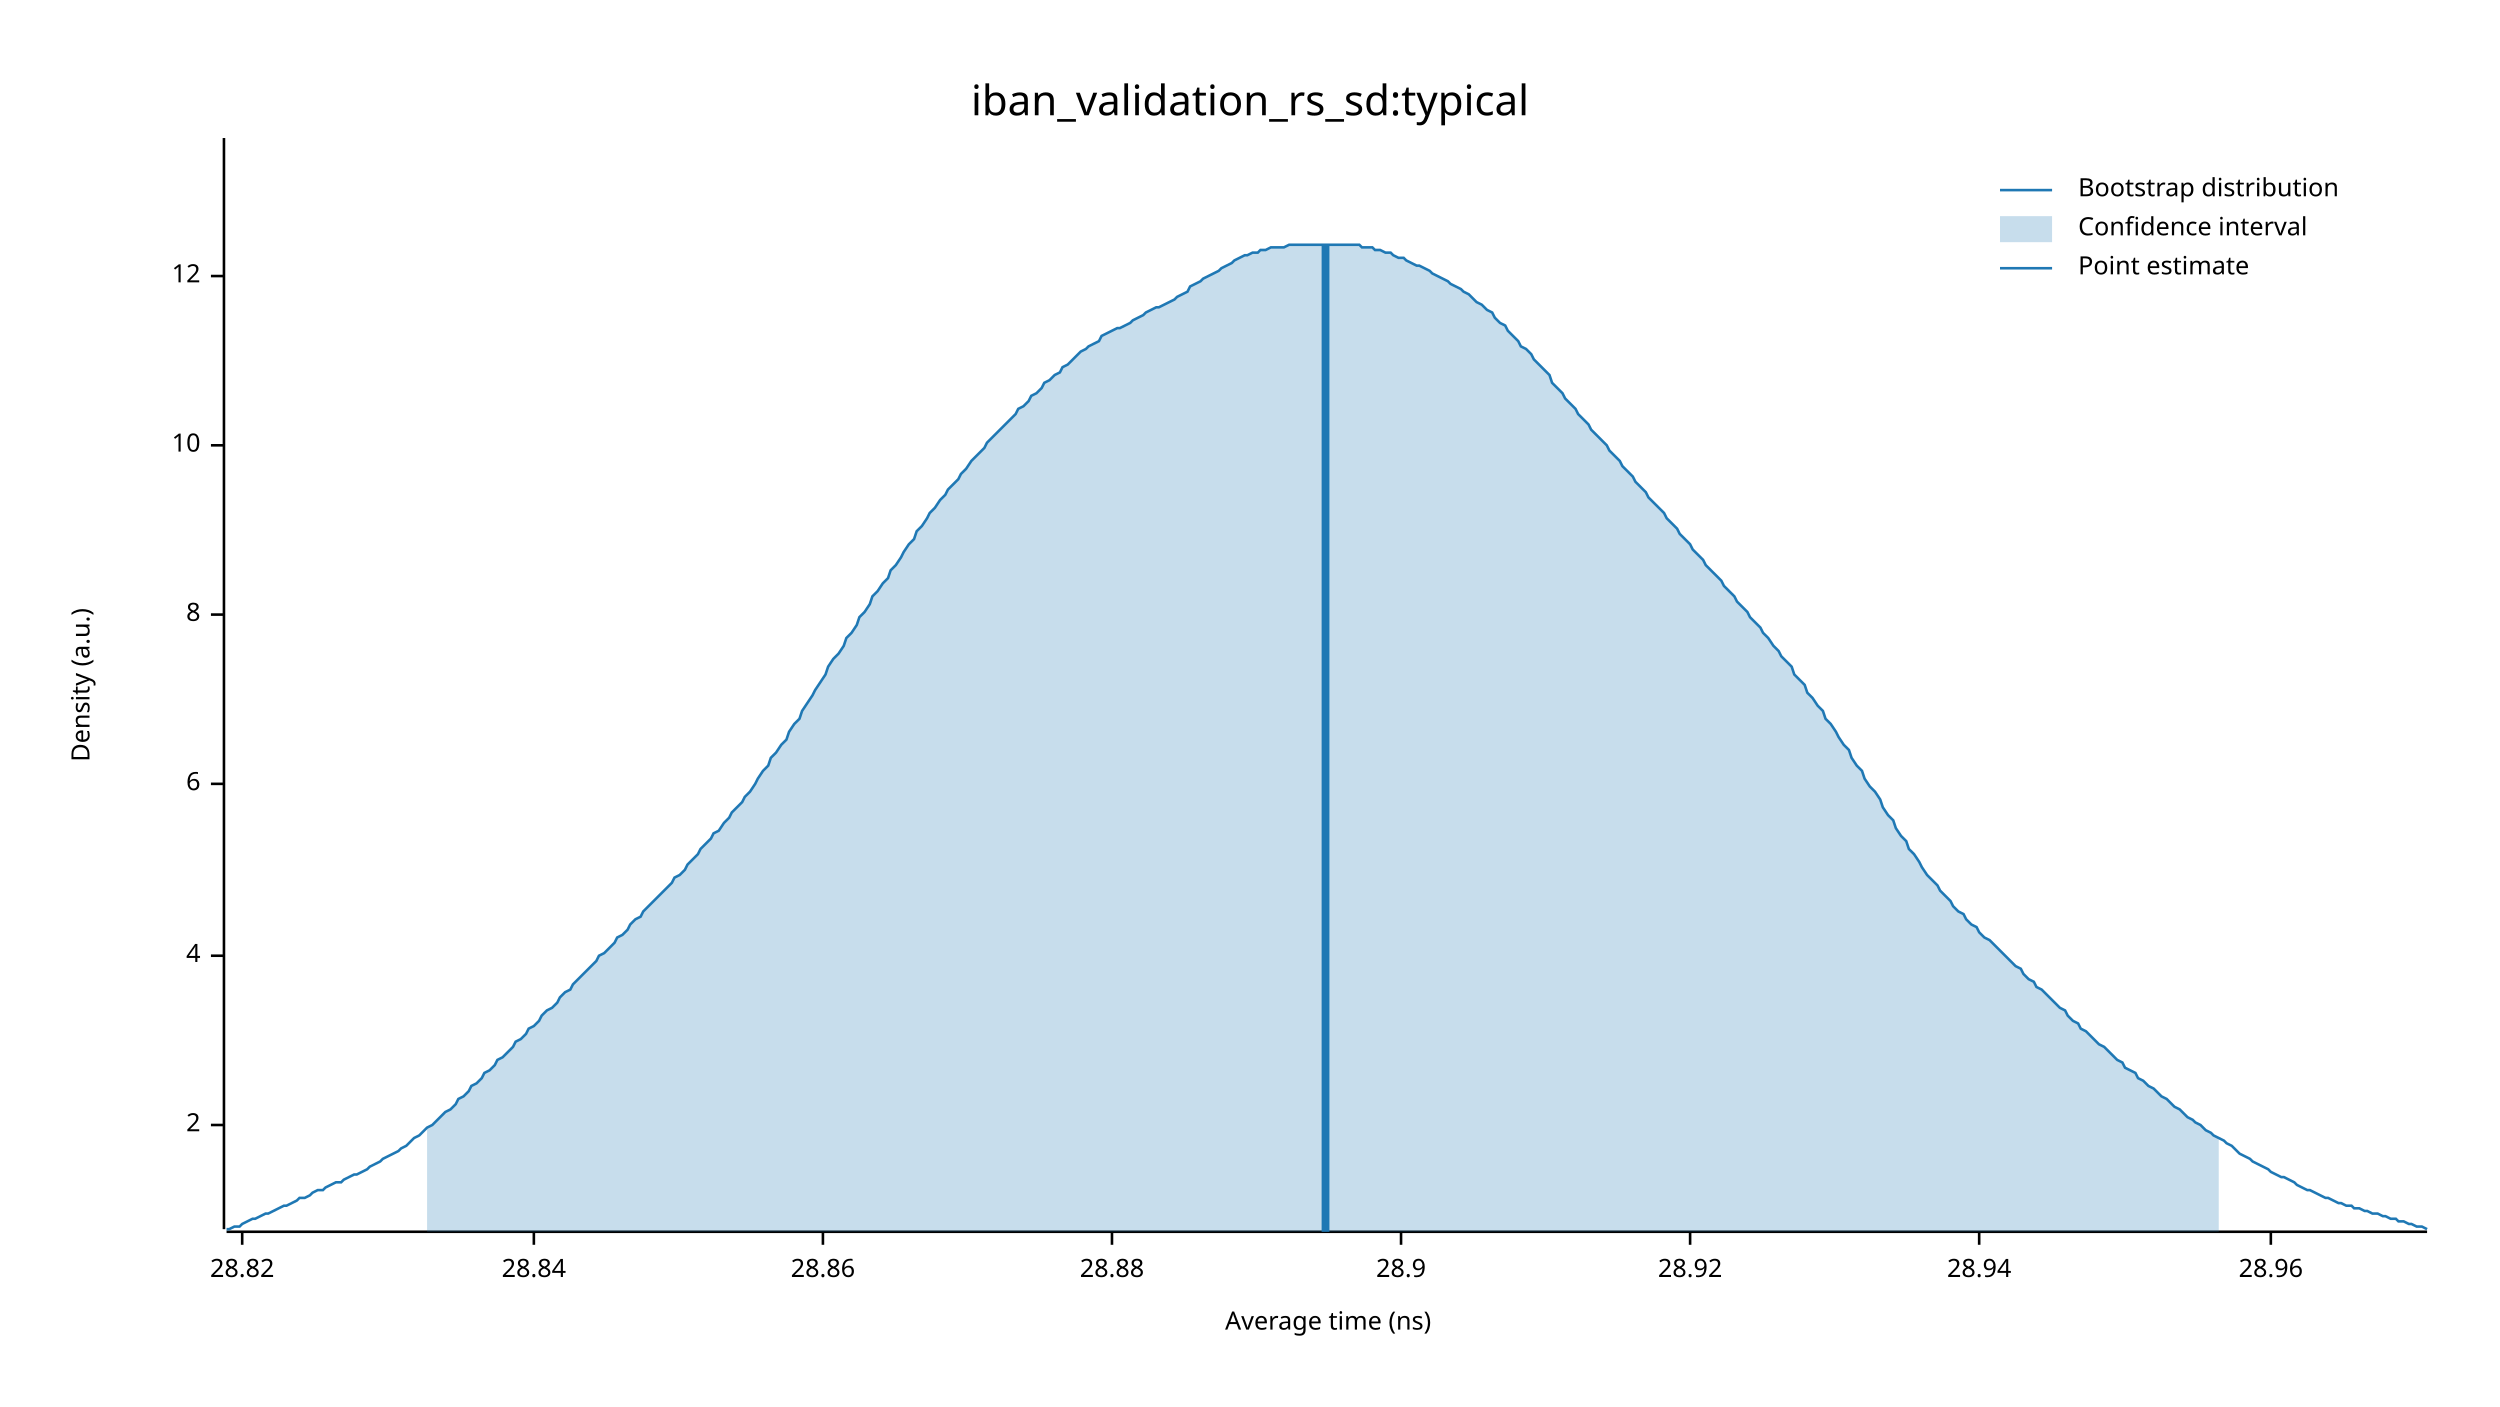
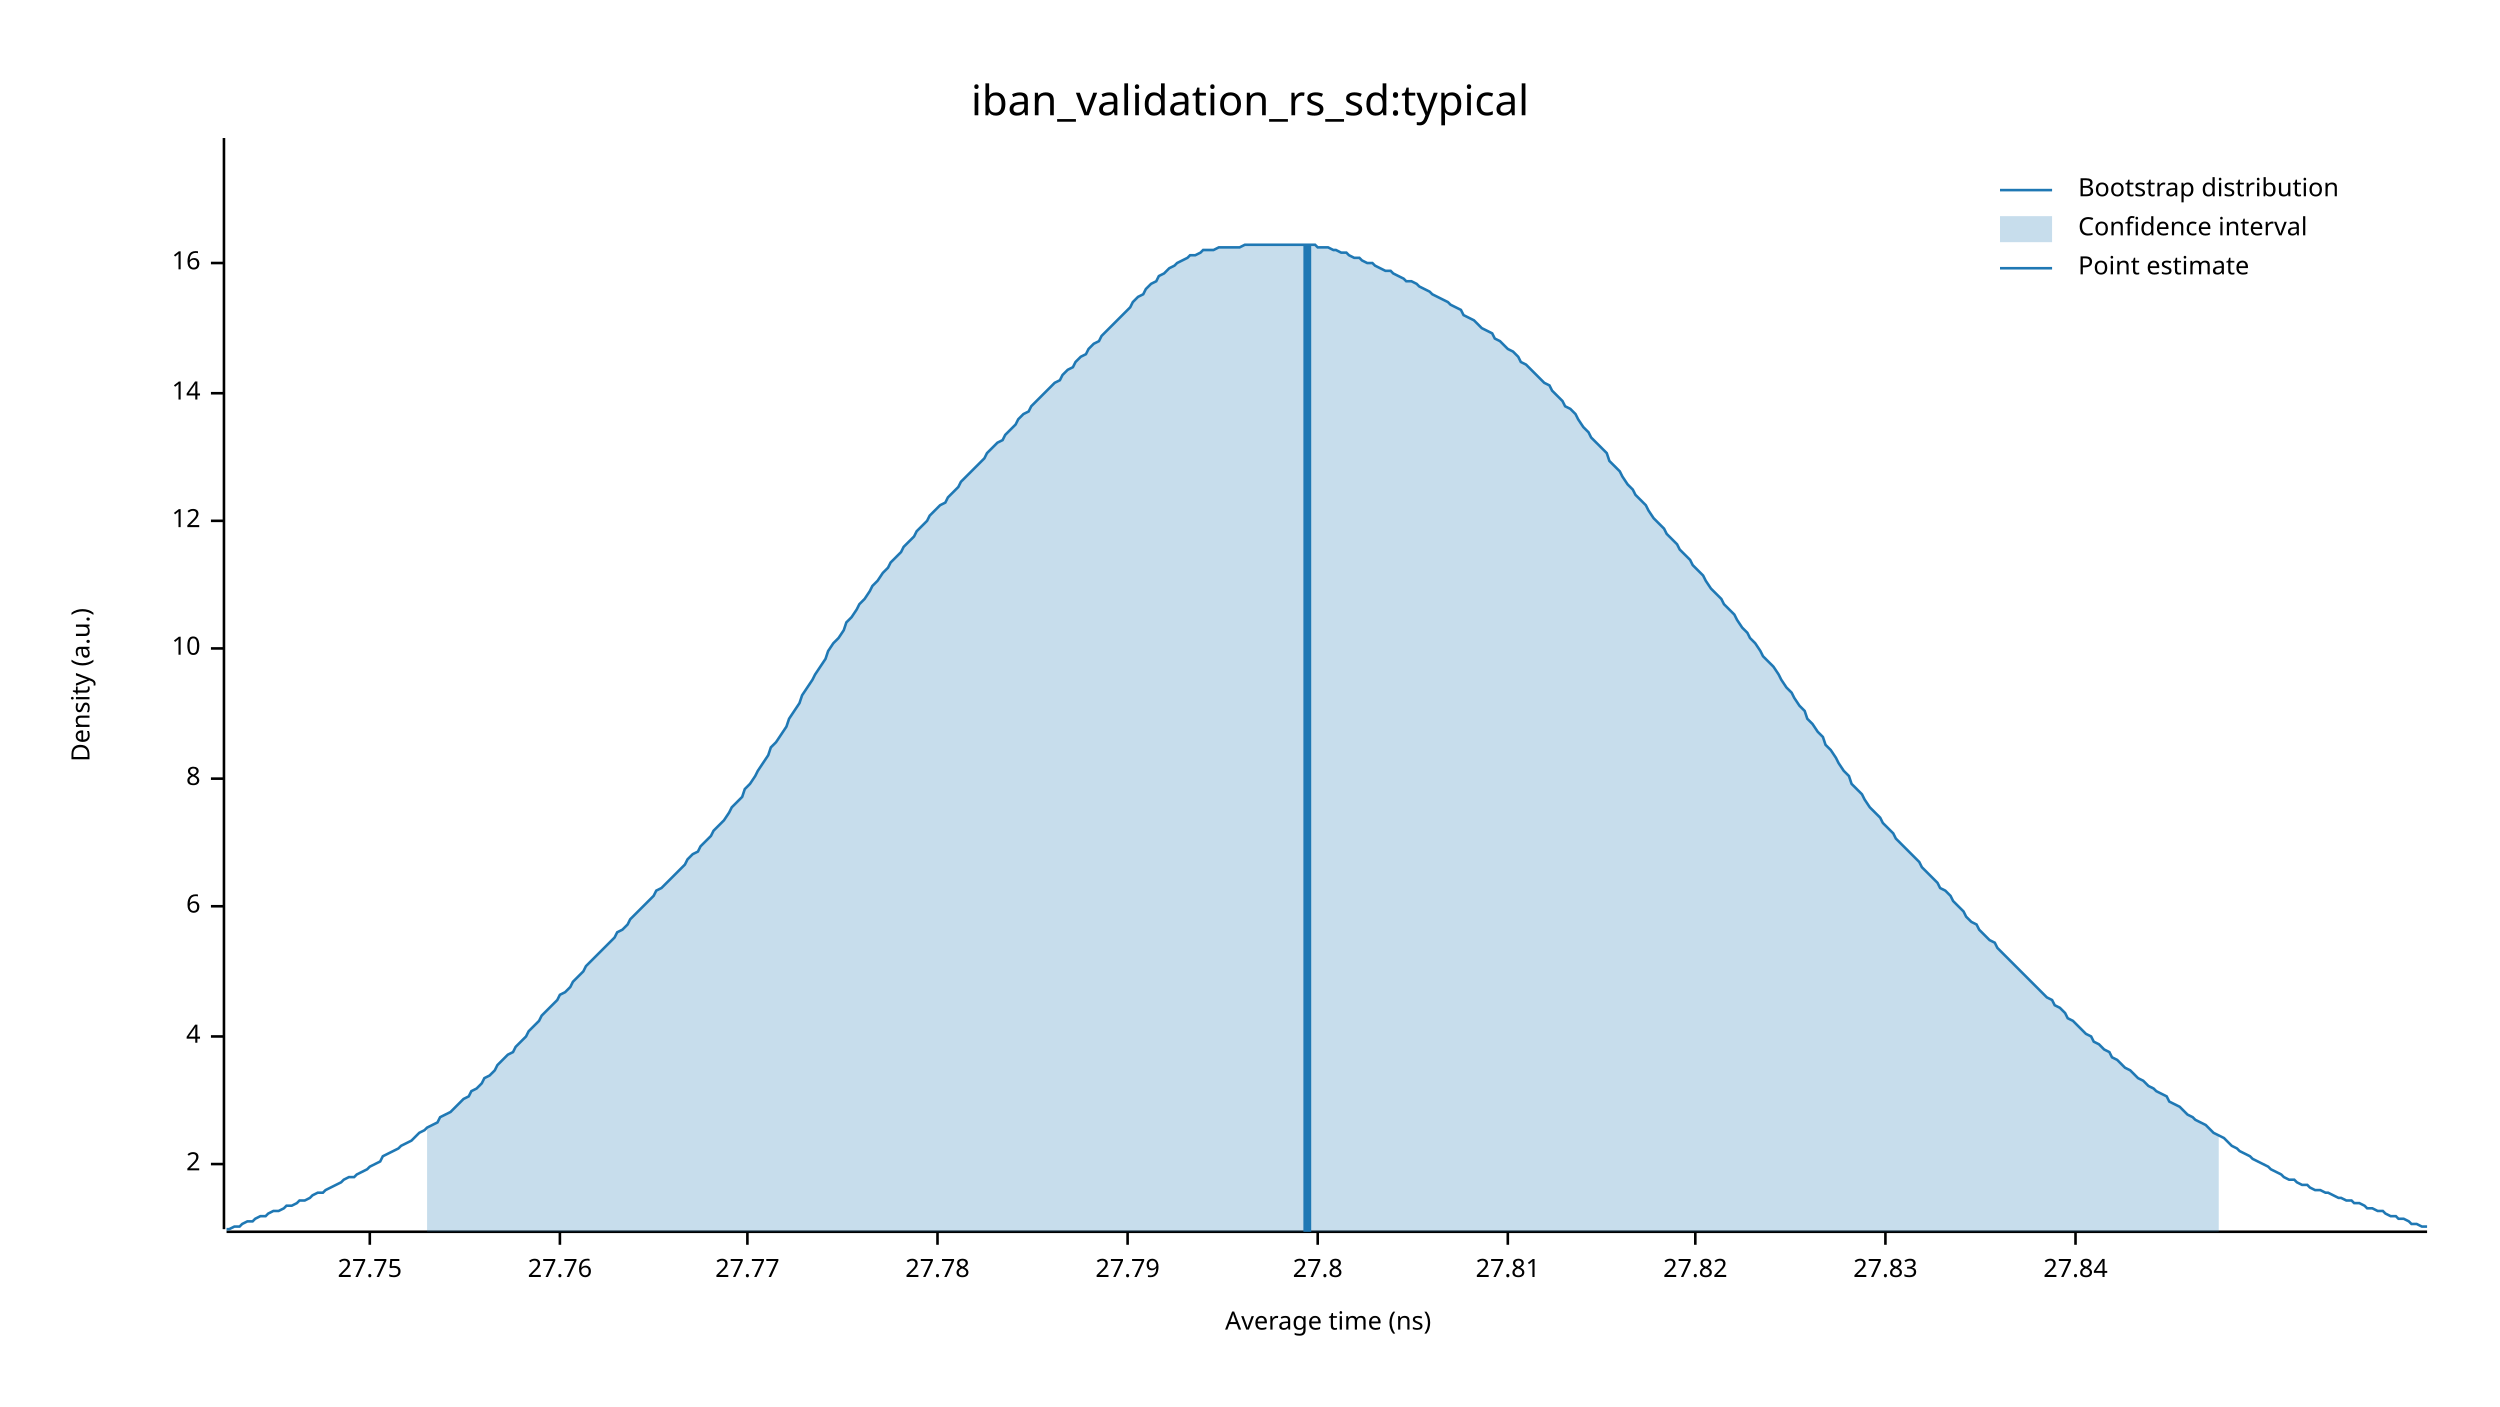
<svg xmlns="http://www.w3.org/2000/svg" width="960" height="540" viewBox="0 0 960 540">
  <text x="480" y="32" dy="0.76em" text-anchor="middle" font-family="sans-serif" font-size="16.129" opacity="1" fill="#000000">
iban_validation_rs_sd:typical
</text>
  <text x="27" y="263" dy="0.76em" text-anchor="middle" font-family="sans-serif" font-size="9.677" opacity="1" fill="#000000" transform="rotate(270, 27, 263)">
Density (a.u.)
</text>
  <text x="510" y="513" dy="-0.5ex" text-anchor="middle" font-family="sans-serif" font-size="9.677" opacity="1" fill="#000000">
Average time (ns)
</text>
  <polyline fill="none" opacity="1" stroke="#000000" stroke-width="1" points="86,53 86,472 " />
-   <text x="77" y="432" dy="0.5ex" text-anchor="end" font-family="sans-serif" font-size="9.677" opacity="1" fill="#000000">
+   <text x="77" y="447" dy="0.5ex" text-anchor="end" font-family="sans-serif" font-size="9.677" opacity="1" fill="#000000">
2
</text>
-   <polyline fill="none" opacity="1" stroke="#000000" stroke-width="1" points="81,432 86,432 " />
-   <text x="77" y="367" dy="0.5ex" text-anchor="end" font-family="sans-serif" font-size="9.677" opacity="1" fill="#000000">
+   <polyline fill="none" opacity="1" stroke="#000000" stroke-width="1" points="81,447 86,447 " />
+   <text x="77" y="398" dy="0.5ex" text-anchor="end" font-family="sans-serif" font-size="9.677" opacity="1" fill="#000000">
4
</text>
-   <polyline fill="none" opacity="1" stroke="#000000" stroke-width="1" points="81,367 86,367 " />
-   <text x="77" y="301" dy="0.5ex" text-anchor="end" font-family="sans-serif" font-size="9.677" opacity="1" fill="#000000">
+   <polyline fill="none" opacity="1" stroke="#000000" stroke-width="1" points="81,398 86,398 " />
+   <text x="77" y="348" dy="0.5ex" text-anchor="end" font-family="sans-serif" font-size="9.677" opacity="1" fill="#000000">
6
</text>
-   <polyline fill="none" opacity="1" stroke="#000000" stroke-width="1" points="81,301 86,301 " />
-   <text x="77" y="236" dy="0.5ex" text-anchor="end" font-family="sans-serif" font-size="9.677" opacity="1" fill="#000000">
+   <polyline fill="none" opacity="1" stroke="#000000" stroke-width="1" points="81,348 86,348 " />
+   <text x="77" y="299" dy="0.5ex" text-anchor="end" font-family="sans-serif" font-size="9.677" opacity="1" fill="#000000">
8
</text>
-   <polyline fill="none" opacity="1" stroke="#000000" stroke-width="1" points="81,236 86,236 " />
-   <text x="77" y="171" dy="0.5ex" text-anchor="end" font-family="sans-serif" font-size="9.677" opacity="1" fill="#000000">
+   <polyline fill="none" opacity="1" stroke="#000000" stroke-width="1" points="81,299 86,299 " />
+   <text x="77" y="249" dy="0.5ex" text-anchor="end" font-family="sans-serif" font-size="9.677" opacity="1" fill="#000000">
10
</text>
-   <polyline fill="none" opacity="1" stroke="#000000" stroke-width="1" points="81,171 86,171 " />
-   <text x="77" y="106" dy="0.5ex" text-anchor="end" font-family="sans-serif" font-size="9.677" opacity="1" fill="#000000">
+   <polyline fill="none" opacity="1" stroke="#000000" stroke-width="1" points="81,249 86,249 " />
+   <text x="77" y="200" dy="0.5ex" text-anchor="end" font-family="sans-serif" font-size="9.677" opacity="1" fill="#000000">
12
</text>
-   <polyline fill="none" opacity="1" stroke="#000000" stroke-width="1" points="81,106 86,106 " />
+   <polyline fill="none" opacity="1" stroke="#000000" stroke-width="1" points="81,200 86,200 " />
+   <text x="77" y="151" dy="0.5ex" text-anchor="end" font-family="sans-serif" font-size="9.677" opacity="1" fill="#000000">
+ 14
+ </text>
+   <polyline fill="none" opacity="1" stroke="#000000" stroke-width="1" points="81,151 86,151 " />
+   <text x="77" y="101" dy="0.5ex" text-anchor="end" font-family="sans-serif" font-size="9.677" opacity="1" fill="#000000">
+ 16
+ </text>
+   <polyline fill="none" opacity="1" stroke="#000000" stroke-width="1" points="81,101 86,101 " />
  <polyline fill="none" opacity="1" stroke="#000000" stroke-width="1" points="87,473 932,473 " />
-   <text x="93" y="483" dy="0.76em" text-anchor="middle" font-family="sans-serif" font-size="9.677" opacity="1" fill="#000000">
- 28.82
+   <text x="142" y="483" dy="0.76em" text-anchor="middle" font-family="sans-serif" font-size="9.677" opacity="1" fill="#000000">
+ 27.75
</text>
-   <polyline fill="none" opacity="1" stroke="#000000" stroke-width="1" points="93,473 93,478 " />
-   <text x="205" y="483" dy="0.76em" text-anchor="middle" font-family="sans-serif" font-size="9.677" opacity="1" fill="#000000">
- 28.84
+   <polyline fill="none" opacity="1" stroke="#000000" stroke-width="1" points="142,473 142,478 " />
+   <text x="215" y="483" dy="0.76em" text-anchor="middle" font-family="sans-serif" font-size="9.677" opacity="1" fill="#000000">
+ 27.76
</text>
-   <polyline fill="none" opacity="1" stroke="#000000" stroke-width="1" points="205,473 205,478 " />
-   <text x="316" y="483" dy="0.76em" text-anchor="middle" font-family="sans-serif" font-size="9.677" opacity="1" fill="#000000">
- 28.86
+   <polyline fill="none" opacity="1" stroke="#000000" stroke-width="1" points="215,473 215,478 " />
+   <text x="287" y="483" dy="0.76em" text-anchor="middle" font-family="sans-serif" font-size="9.677" opacity="1" fill="#000000">
+ 27.77
</text>
-   <polyline fill="none" opacity="1" stroke="#000000" stroke-width="1" points="316,473 316,478 " />
-   <text x="427" y="483" dy="0.76em" text-anchor="middle" font-family="sans-serif" font-size="9.677" opacity="1" fill="#000000">
- 28.88
+   <polyline fill="none" opacity="1" stroke="#000000" stroke-width="1" points="287,473 287,478 " />
+   <text x="360" y="483" dy="0.76em" text-anchor="middle" font-family="sans-serif" font-size="9.677" opacity="1" fill="#000000">
+ 27.78
</text>
-   <polyline fill="none" opacity="1" stroke="#000000" stroke-width="1" points="427,473 427,478 " />
-   <text x="538" y="483" dy="0.76em" text-anchor="middle" font-family="sans-serif" font-size="9.677" opacity="1" fill="#000000">
- 28.9
+   <polyline fill="none" opacity="1" stroke="#000000" stroke-width="1" points="360,473 360,478 " />
+   <text x="433" y="483" dy="0.76em" text-anchor="middle" font-family="sans-serif" font-size="9.677" opacity="1" fill="#000000">
+ 27.79
</text>
-   <polyline fill="none" opacity="1" stroke="#000000" stroke-width="1" points="538,473 538,478 " />
-   <text x="649" y="483" dy="0.76em" text-anchor="middle" font-family="sans-serif" font-size="9.677" opacity="1" fill="#000000">
- 28.92
+   <polyline fill="none" opacity="1" stroke="#000000" stroke-width="1" points="433,473 433,478 " />
+   <text x="506" y="483" dy="0.76em" text-anchor="middle" font-family="sans-serif" font-size="9.677" opacity="1" fill="#000000">
+ 27.8
</text>
-   <polyline fill="none" opacity="1" stroke="#000000" stroke-width="1" points="649,473 649,478 " />
-   <text x="760" y="483" dy="0.76em" text-anchor="middle" font-family="sans-serif" font-size="9.677" opacity="1" fill="#000000">
- 28.94
+   <polyline fill="none" opacity="1" stroke="#000000" stroke-width="1" points="506,473 506,478 " />
+   <text x="579" y="483" dy="0.76em" text-anchor="middle" font-family="sans-serif" font-size="9.677" opacity="1" fill="#000000">
+ 27.81
</text>
-   <polyline fill="none" opacity="1" stroke="#000000" stroke-width="1" points="760,473 760,478 " />
-   <text x="872" y="483" dy="0.76em" text-anchor="middle" font-family="sans-serif" font-size="9.677" opacity="1" fill="#000000">
- 28.96
+   <polyline fill="none" opacity="1" stroke="#000000" stroke-width="1" points="579,473 579,478 " />
+   <text x="651" y="483" dy="0.76em" text-anchor="middle" font-family="sans-serif" font-size="9.677" opacity="1" fill="#000000">
+ 27.82
</text>
-   <polyline fill="none" opacity="1" stroke="#000000" stroke-width="1" points="872,473 872,478 " />
-   <polyline fill="none" opacity="1" stroke="#1F78B4" stroke-width="1" points="87,472 88,472 90,471 92,471 93,470 95,469 97,468 98,468 100,467 102,466 103,466 105,465 107,464 109,463 110,463 112,462 114,461 115,460 117,460 119,459 120,458 122,457 124,457 125,456 127,455 129,454 131,454 132,453 134,452 136,451 137,451 139,450 141,449 142,448 144,447 146,446 147,445 149,444 151,443 153,442 154,441 156,440 158,438 159,437 161,436 163,434 164,433 166,432 168,430 169,429 171,427 173,426 175,424 176,422 178,421 180,419 181,417 183,416 185,414 186,412 188,411 190,409 191,407 193,406 195,404 197,402 198,400 200,399 202,397 203,395 205,394 207,392 208,390 210,388 212,387 214,385 215,383 217,381 219,380 220,378 222,376 224,374 225,373 227,371 229,369 230,367 232,366 234,364 236,362 237,360 239,359 241,357 242,355 244,353 246,352 247,350 249,348 251,346 252,345 254,343 256,341 258,339 259,337 261,336 263,334 264,332 266,330 268,328 269,326 271,324 273,322 274,320 276,319 278,316 280,314 281,312 283,310 285,308 286,306 288,304 290,301 291,299 293,296 295,294 296,291 298,289 300,286 302,284 303,281 305,278 307,276 308,273 310,270 312,267 313,265 315,262 317,259 318,256 320,253 322,251 324,248 325,245 327,243 329,240 330,237 332,235 334,232 335,229 337,227 339,224 341,222 342,219 344,217 346,214 347,212 349,209 351,207 352,204 354,202 356,199 357,197 359,195 361,192 363,190 364,188 366,186 368,184 369,182 371,180 373,177 374,176 376,174 378,172 379,170 381,168 383,166 385,164 386,163 388,161 390,159 391,157 393,156 395,154 396,152 398,151 400,149 401,147 403,146 405,144 407,143 408,141 410,140 412,138 413,137 415,135 417,134 418,133 420,132 422,131 423,129 425,128 427,127 429,126 430,126 432,125 434,124 435,123 437,122 439,121 440,120 442,119 444,118 445,118 447,117 449,116 451,115 452,114 454,113 456,112 457,110 459,109 461,108 462,107 464,106 466,105 468,104 469,103 471,102 473,101 474,100 476,99 478,98 479,98 481,97 483,97 484,96 486,96 488,95 490,95 491,95 493,95 495,94 496,94 498,94 500,94 501,94 503,94 505,94 506,94 508,94 510,94 512,94 513,94 515,94 517,94 518,94 520,94 522,94 523,95 525,95 527,95 528,96 530,96 532,97 534,97 535,98 537,99 539,99 540,100 542,101 544,102 545,102 547,103 549,104 550,105 552,106 554,107 556,108 557,109 559,110 561,111 562,112 564,113 566,115 567,116 569,117 571,119 573,120 574,122 576,124 578,125 579,127 581,129 583,131 584,133 586,134 588,136 589,138 591,140 593,142 595,144 596,147 598,149 600,151 601,153 603,155 605,157 606,159 608,161 610,163 611,165 613,167 615,169 617,171 618,173 620,175 622,177 623,179 625,181 627,183 628,185 630,187 632,189 633,191 635,193 637,195 639,197 640,199 642,201 644,203 645,205 647,207 649,209 650,211 652,213 654,215 655,217 657,219 659,221 661,223 662,225 664,227 666,229 667,231 669,233 671,235 672,237 674,239 676,241 677,243 679,245 681,248 683,250 684,252 686,254 688,256 689,259 691,261 693,263 694,266 696,268 698,271 700,273 701,276 703,278 705,281 706,283 708,286 710,288 711,291 713,294 715,296 716,299 718,302 720,304 722,307 723,310 725,313 727,315 728,318 730,321 732,323 733,326 735,328 737,331 738,333 740,336 742,338 744,340 745,342 747,344 749,346 750,348 752,350 754,351 755,353 757,355 759,356 760,358 762,360 764,361 766,363 767,364 769,366 771,368 772,369 774,371 776,372 777,374 779,376 781,377 782,379 784,380 786,382 788,384 789,385 791,387 793,388 794,390 796,392 798,393 799,395 801,396 803,398 804,399 806,401 808,402 810,404 811,405 813,407 815,408 816,410 818,411 820,412 821,414 823,415 825,417 827,418 828,419 830,421 832,422 833,423 835,425 837,426 838,427 840,429 842,430 843,431 845,432 847,434 849,435 850,436 852,437 854,438 855,439 857,440 859,442 860,443 862,444 864,445 865,446 867,447 869,448 871,449 872,450 874,451 876,452 877,452 879,453 881,454 882,455 884,456 886,457 887,457 889,458 891,459 893,460 894,460 896,461 898,462 899,462 901,463 903,463 904,464 906,464 908,465 909,465 911,466 913,466 915,467 916,467 918,468 920,468 921,469 923,469 925,470 926,470 928,471 930,471 932,472 " />
-   <polygon opacity="0.25" fill="#1F78B4" points="164,433 166,432 168,430 169,429 171,427 173,426 175,424 176,422 178,421 180,419 181,417 183,416 185,414 186,412 188,411 190,409 191,407 193,406 195,404 197,402 198,400 200,399 202,397 203,395 205,394 207,392 208,390 210,388 212,387 214,385 215,383 217,381 219,380 220,378 222,376 224,374 225,373 227,371 229,369 230,367 232,366 234,364 236,362 237,360 239,359 241,357 242,355 244,353 246,352 247,350 249,348 251,346 252,345 254,343 256,341 258,339 259,337 261,336 263,334 264,332 266,330 268,328 269,326 271,324 273,322 274,320 276,319 278,316 280,314 281,312 283,310 285,308 286,306 288,304 290,301 291,299 293,296 295,294 296,291 298,289 300,286 302,284 303,281 305,278 307,276 308,273 310,270 312,267 313,265 315,262 317,259 318,256 320,253 322,251 324,248 325,245 327,243 329,240 330,237 332,235 334,232 335,229 337,227 339,224 341,222 342,219 344,217 346,214 347,212 349,209 351,207 352,204 354,202 356,199 357,197 359,195 361,192 363,190 364,188 366,186 368,184 369,182 371,180 373,177 374,176 376,174 378,172 379,170 381,168 383,166 385,164 386,163 388,161 390,159 391,157 393,156 395,154 396,152 398,151 400,149 401,147 403,146 405,144 407,143 408,141 410,140 412,138 413,137 415,135 417,134 418,133 420,132 422,131 423,129 425,128 427,127 429,126 430,126 432,125 434,124 435,123 437,122 439,121 440,120 442,119 444,118 445,118 447,117 449,116 451,115 452,114 454,113 456,112 457,110 459,109 461,108 462,107 464,106 466,105 468,104 469,103 471,102 473,101 474,100 476,99 478,98 479,98 481,97 483,97 484,96 486,96 488,95 490,95 491,95 493,95 495,94 496,94 498,94 500,94 501,94 503,94 505,94 506,94 508,94 510,94 512,94 513,94 515,94 517,94 518,94 520,94 522,94 523,95 525,95 527,95 528,96 530,96 532,97 534,97 535,98 537,99 539,99 540,100 542,101 544,102 545,102 547,103 549,104 550,105 552,106 554,107 556,108 557,109 559,110 561,111 562,112 564,113 566,115 567,116 569,117 571,119 573,120 574,122 576,124 578,125 579,127 581,129 583,131 584,133 586,134 588,136 589,138 591,140 593,142 595,144 596,147 598,149 600,151 601,153 603,155 605,157 606,159 608,161 610,163 611,165 613,167 615,169 617,171 618,173 620,175 622,177 623,179 625,181 627,183 628,185 630,187 632,189 633,191 635,193 637,195 639,197 640,199 642,201 644,203 645,205 647,207 649,209 650,211 652,213 654,215 655,217 657,219 659,221 661,223 662,225 664,227 666,229 667,231 669,233 671,235 672,237 674,239 676,241 677,243 679,245 681,248 683,250 684,252 686,254 688,256 689,259 691,261 693,263 694,266 696,268 698,271 700,273 701,276 703,278 705,281 706,283 708,286 710,288 711,291 713,294 715,296 716,299 718,302 720,304 722,307 723,310 725,313 727,315 728,318 730,321 732,323 733,326 735,328 737,331 738,333 740,336 742,338 744,340 745,342 747,344 749,346 750,348 752,350 754,351 755,353 757,355 759,356 760,358 762,360 764,361 766,363 767,364 769,366 771,368 772,369 774,371 776,372 777,374 779,376 781,377 782,379 784,380 786,382 788,384 789,385 791,387 793,388 794,390 796,392 798,393 799,395 801,396 803,398 804,399 806,401 808,402 810,404 811,405 813,407 815,408 816,410 818,411 820,412 821,414 823,415 825,417 827,418 828,419 830,421 832,422 833,423 835,425 837,426 838,427 840,429 842,430 843,431 845,432 847,434 849,435 850,436 852,437 852,473 164,473 " />
-   <polyline fill="none" opacity="1" stroke="#1F78B4" stroke-width="3" points="509,473 509,94 " />
+   <polyline fill="none" opacity="1" stroke="#000000" stroke-width="1" points="651,473 651,478 " />
+   <text x="724" y="483" dy="0.76em" text-anchor="middle" font-family="sans-serif" font-size="9.677" opacity="1" fill="#000000">
+ 27.83
+ </text>
+   <polyline fill="none" opacity="1" stroke="#000000" stroke-width="1" points="724,473 724,478 " />
+   <text x="797" y="483" dy="0.76em" text-anchor="middle" font-family="sans-serif" font-size="9.677" opacity="1" fill="#000000">
+ 27.84
+ </text>
+   <polyline fill="none" opacity="1" stroke="#000000" stroke-width="1" points="797,473 797,478 " />
+   <polyline fill="none" opacity="1" stroke="#1F78B4" stroke-width="1" points="87,472 88,472 90,471 92,471 93,470 95,469 97,469 98,468 100,467 102,467 103,466 105,465 107,465 109,464 110,463 112,463 114,462 115,461 117,461 119,460 120,459 122,458 124,458 125,457 127,456 129,455 131,454 132,453 134,452 136,452 137,451 139,450 141,449 142,448 144,447 146,446 147,444 149,443 151,442 153,441 154,440 156,439 158,438 159,437 161,435 163,434 164,433 166,432 168,431 169,429 171,428 173,427 175,425 176,424 178,422 180,421 181,419 183,418 185,416 186,414 188,413 190,411 191,409 193,407 195,405 197,404 198,402 200,400 202,398 203,396 205,394 207,392 208,390 210,388 212,386 214,384 215,382 217,381 219,379 220,377 222,375 224,373 225,371 227,369 229,367 230,366 232,364 234,362 236,360 237,358 239,357 241,355 242,353 244,351 246,349 247,348 249,346 251,344 252,342 254,341 256,339 258,337 259,336 261,334 263,332 264,330 266,328 268,327 269,325 271,323 273,321 274,319 276,317 278,315 280,312 281,310 283,308 285,306 286,303 288,301 290,298 291,296 293,293 295,290 296,287 298,285 300,282 302,279 303,276 305,273 307,270 308,267 310,264 312,261 313,259 315,256 317,253 318,250 320,247 322,245 324,242 325,239 327,237 329,234 330,232 332,230 334,227 335,225 337,223 339,220 341,218 342,216 344,214 346,212 347,210 349,208 351,206 352,204 354,202 356,200 357,198 359,196 361,194 363,193 364,191 366,189 368,187 369,185 371,183 373,181 374,180 376,178 378,176 379,174 381,172 383,170 385,169 386,167 388,165 390,163 391,161 393,159 395,158 396,156 398,154 400,152 401,151 403,149 405,147 407,146 408,144 410,142 412,141 413,139 415,137 417,136 418,134 420,132 422,131 423,129 425,127 427,125 429,123 430,122 432,120 434,118 435,116 437,114 439,113 440,111 442,109 444,108 445,106 447,105 449,103 451,102 452,101 454,100 456,99 457,98 459,98 461,97 462,96 464,96 466,96 468,95 469,95 471,95 473,95 474,95 476,95 478,94 479,94 481,94 483,94 484,94 486,94 488,94 490,94 491,94 493,94 495,94 496,94 498,94 500,94 501,94 503,94 505,94 506,95 508,95 510,95 512,96 513,96 515,97 517,97 518,98 520,99 522,99 523,100 525,101 527,101 528,102 530,103 532,104 534,104 535,105 537,106 539,107 540,108 542,108 544,109 545,110 547,111 549,112 550,113 552,114 554,115 556,116 557,117 559,118 561,119 562,121 564,122 566,123 567,124 569,126 571,127 573,128 574,130 576,131 578,133 579,134 581,135 583,137 584,139 586,140 588,142 589,143 591,145 593,147 595,148 596,150 598,152 600,154 601,156 603,157 605,159 606,161 608,164 610,166 611,168 613,170 615,172 617,174 618,177 620,179 622,181 623,183 625,186 627,188 628,190 630,192 632,194 633,196 635,199 637,201 639,203 640,205 642,207 644,209 645,211 647,213 649,215 650,217 652,219 654,221 655,223 657,226 659,228 661,230 662,232 664,234 666,236 667,238 669,241 671,243 672,245 674,247 676,250 677,252 679,254 681,256 683,259 684,261 686,264 688,266 689,268 691,271 693,273 694,276 696,278 698,281 700,283 701,286 703,288 705,291 706,293 708,296 710,298 711,301 713,303 715,305 716,307 718,310 720,312 722,314 723,316 725,318 727,320 728,322 730,324 732,326 733,327 735,329 737,331 738,333 740,335 742,337 744,339 745,341 747,342 749,344 750,346 752,348 754,350 755,352 757,354 759,355 760,357 762,359 764,361 766,362 767,364 769,366 771,368 772,369 774,371 776,373 777,374 779,376 781,378 782,379 784,381 786,383 788,384 789,386 791,387 793,389 794,391 796,392 798,394 799,395 801,397 803,398 804,400 806,401 808,403 810,404 811,406 813,407 815,409 816,410 818,411 820,413 821,414 823,415 825,417 827,418 828,419 830,420 832,421 833,423 835,424 837,425 838,426 840,428 842,429 843,430 845,431 847,432 849,434 850,435 852,436 854,437 855,438 857,440 859,441 860,442 862,443 864,444 865,445 867,446 869,447 871,448 872,449 874,450 876,451 877,452 879,453 881,453 882,454 884,455 886,455 887,456 889,457 891,457 893,458 894,458 896,459 898,460 899,460 901,461 903,461 904,462 906,462 908,463 909,464 911,464 913,465 915,465 916,466 918,467 920,467 921,468 923,468 925,469 926,470 928,470 930,471 932,471 " />
+   <polygon opacity="0.25" fill="#1F78B4" points="164,433 166,432 168,431 169,429 171,428 173,427 175,425 176,424 178,422 180,421 181,419 183,418 185,416 186,414 188,413 190,411 191,409 193,407 195,405 197,404 198,402 200,400 202,398 203,396 205,394 207,392 208,390 210,388 212,386 214,384 215,382 217,381 219,379 220,377 222,375 224,373 225,371 227,369 229,367 230,366 232,364 234,362 236,360 237,358 239,357 241,355 242,353 244,351 246,349 247,348 249,346 251,344 252,342 254,341 256,339 258,337 259,336 261,334 263,332 264,330 266,328 268,327 269,325 271,323 273,321 274,319 276,317 278,315 280,312 281,310 283,308 285,306 286,303 288,301 290,298 291,296 293,293 295,290 296,287 298,285 300,282 302,279 303,276 305,273 307,270 308,267 310,264 312,261 313,259 315,256 317,253 318,250 320,247 322,245 324,242 325,239 327,237 329,234 330,232 332,230 334,227 335,225 337,223 339,220 341,218 342,216 344,214 346,212 347,210 349,208 351,206 352,204 354,202 356,200 357,198 359,196 361,194 363,193 364,191 366,189 368,187 369,185 371,183 373,181 374,180 376,178 378,176 379,174 381,172 383,170 385,169 386,167 388,165 390,163 391,161 393,159 395,158 396,156 398,154 400,152 401,151 403,149 405,147 407,146 408,144 410,142 412,141 413,139 415,137 417,136 418,134 420,132 422,131 423,129 425,127 427,125 429,123 430,122 432,120 434,118 435,116 437,114 439,113 440,111 442,109 444,108 445,106 447,105 449,103 451,102 452,101 454,100 456,99 457,98 459,98 461,97 462,96 464,96 466,96 468,95 469,95 471,95 473,95 474,95 476,95 478,94 479,94 481,94 483,94 484,94 486,94 488,94 490,94 491,94 493,94 495,94 496,94 498,94 500,94 501,94 503,94 505,94 506,95 508,95 510,95 512,96 513,96 515,97 517,97 518,98 520,99 522,99 523,100 525,101 527,101 528,102 530,103 532,104 534,104 535,105 537,106 539,107 540,108 542,108 544,109 545,110 547,111 549,112 550,113 552,114 554,115 556,116 557,117 559,118 561,119 562,121 564,122 566,123 567,124 569,126 571,127 573,128 574,130 576,131 578,133 579,134 581,135 583,137 584,139 586,140 588,142 589,143 591,145 593,147 595,148 596,150 598,152 600,154 601,156 603,157 605,159 606,161 608,164 610,166 611,168 613,170 615,172 617,174 618,177 620,179 622,181 623,183 625,186 627,188 628,190 630,192 632,194 633,196 635,199 637,201 639,203 640,205 642,207 644,209 645,211 647,213 649,215 650,217 652,219 654,221 655,223 657,226 659,228 661,230 662,232 664,234 666,236 667,238 669,241 671,243 672,245 674,247 676,250 677,252 679,254 681,256 683,259 684,261 686,264 688,266 689,268 691,271 693,273 694,276 696,278 698,281 700,283 701,286 703,288 705,291 706,293 708,296 710,298 711,301 713,303 715,305 716,307 718,310 720,312 722,314 723,316 725,318 727,320 728,322 730,324 732,326 733,327 735,329 737,331 738,333 740,335 742,337 744,339 745,341 747,342 749,344 750,346 752,348 754,350 755,352 757,354 759,355 760,357 762,359 764,361 766,362 767,364 769,366 771,368 772,369 774,371 776,373 777,374 779,376 781,378 782,379 784,381 786,383 788,384 789,386 791,387 793,389 794,391 796,392 798,394 799,395 801,397 803,398 804,400 806,401 808,403 810,404 811,406 813,407 815,409 816,410 818,411 820,413 821,414 823,415 825,417 827,418 828,419 830,420 832,421 833,423 835,424 837,425 838,426 840,428 842,429 843,430 845,431 847,432 849,434 850,435 852,436 852,473 164,473 " />
+   <polyline fill="none" opacity="1" stroke="#1F78B4" stroke-width="3" points="502,473 502,94 " />
  <text x="798" y="68" dy="0.76em" text-anchor="start" font-family="sans-serif" font-size="9.677" opacity="1" fill="#000000">
Bootstrap distribution
</text>
  <text x="798" y="83" dy="0.76em" text-anchor="start" font-family="sans-serif" font-size="9.677" opacity="1" fill="#000000">
Confidence interval
</text>
  <text x="798" y="98" dy="0.76em" text-anchor="start" font-family="sans-serif" font-size="9.677" opacity="1" fill="#000000">
Point estimate
</text>
  <polyline fill="none" opacity="1" stroke="#1F78B4" stroke-width="1" points="768,73 788,73 " />
  <rect x="768" y="83" width="20" height="10" opacity="0.25" fill="#1F78B4" stroke="none" />
  <polyline fill="none" opacity="1" stroke="#1F78B4" stroke-width="1" points="768,103 788,103 " />
</svg>
